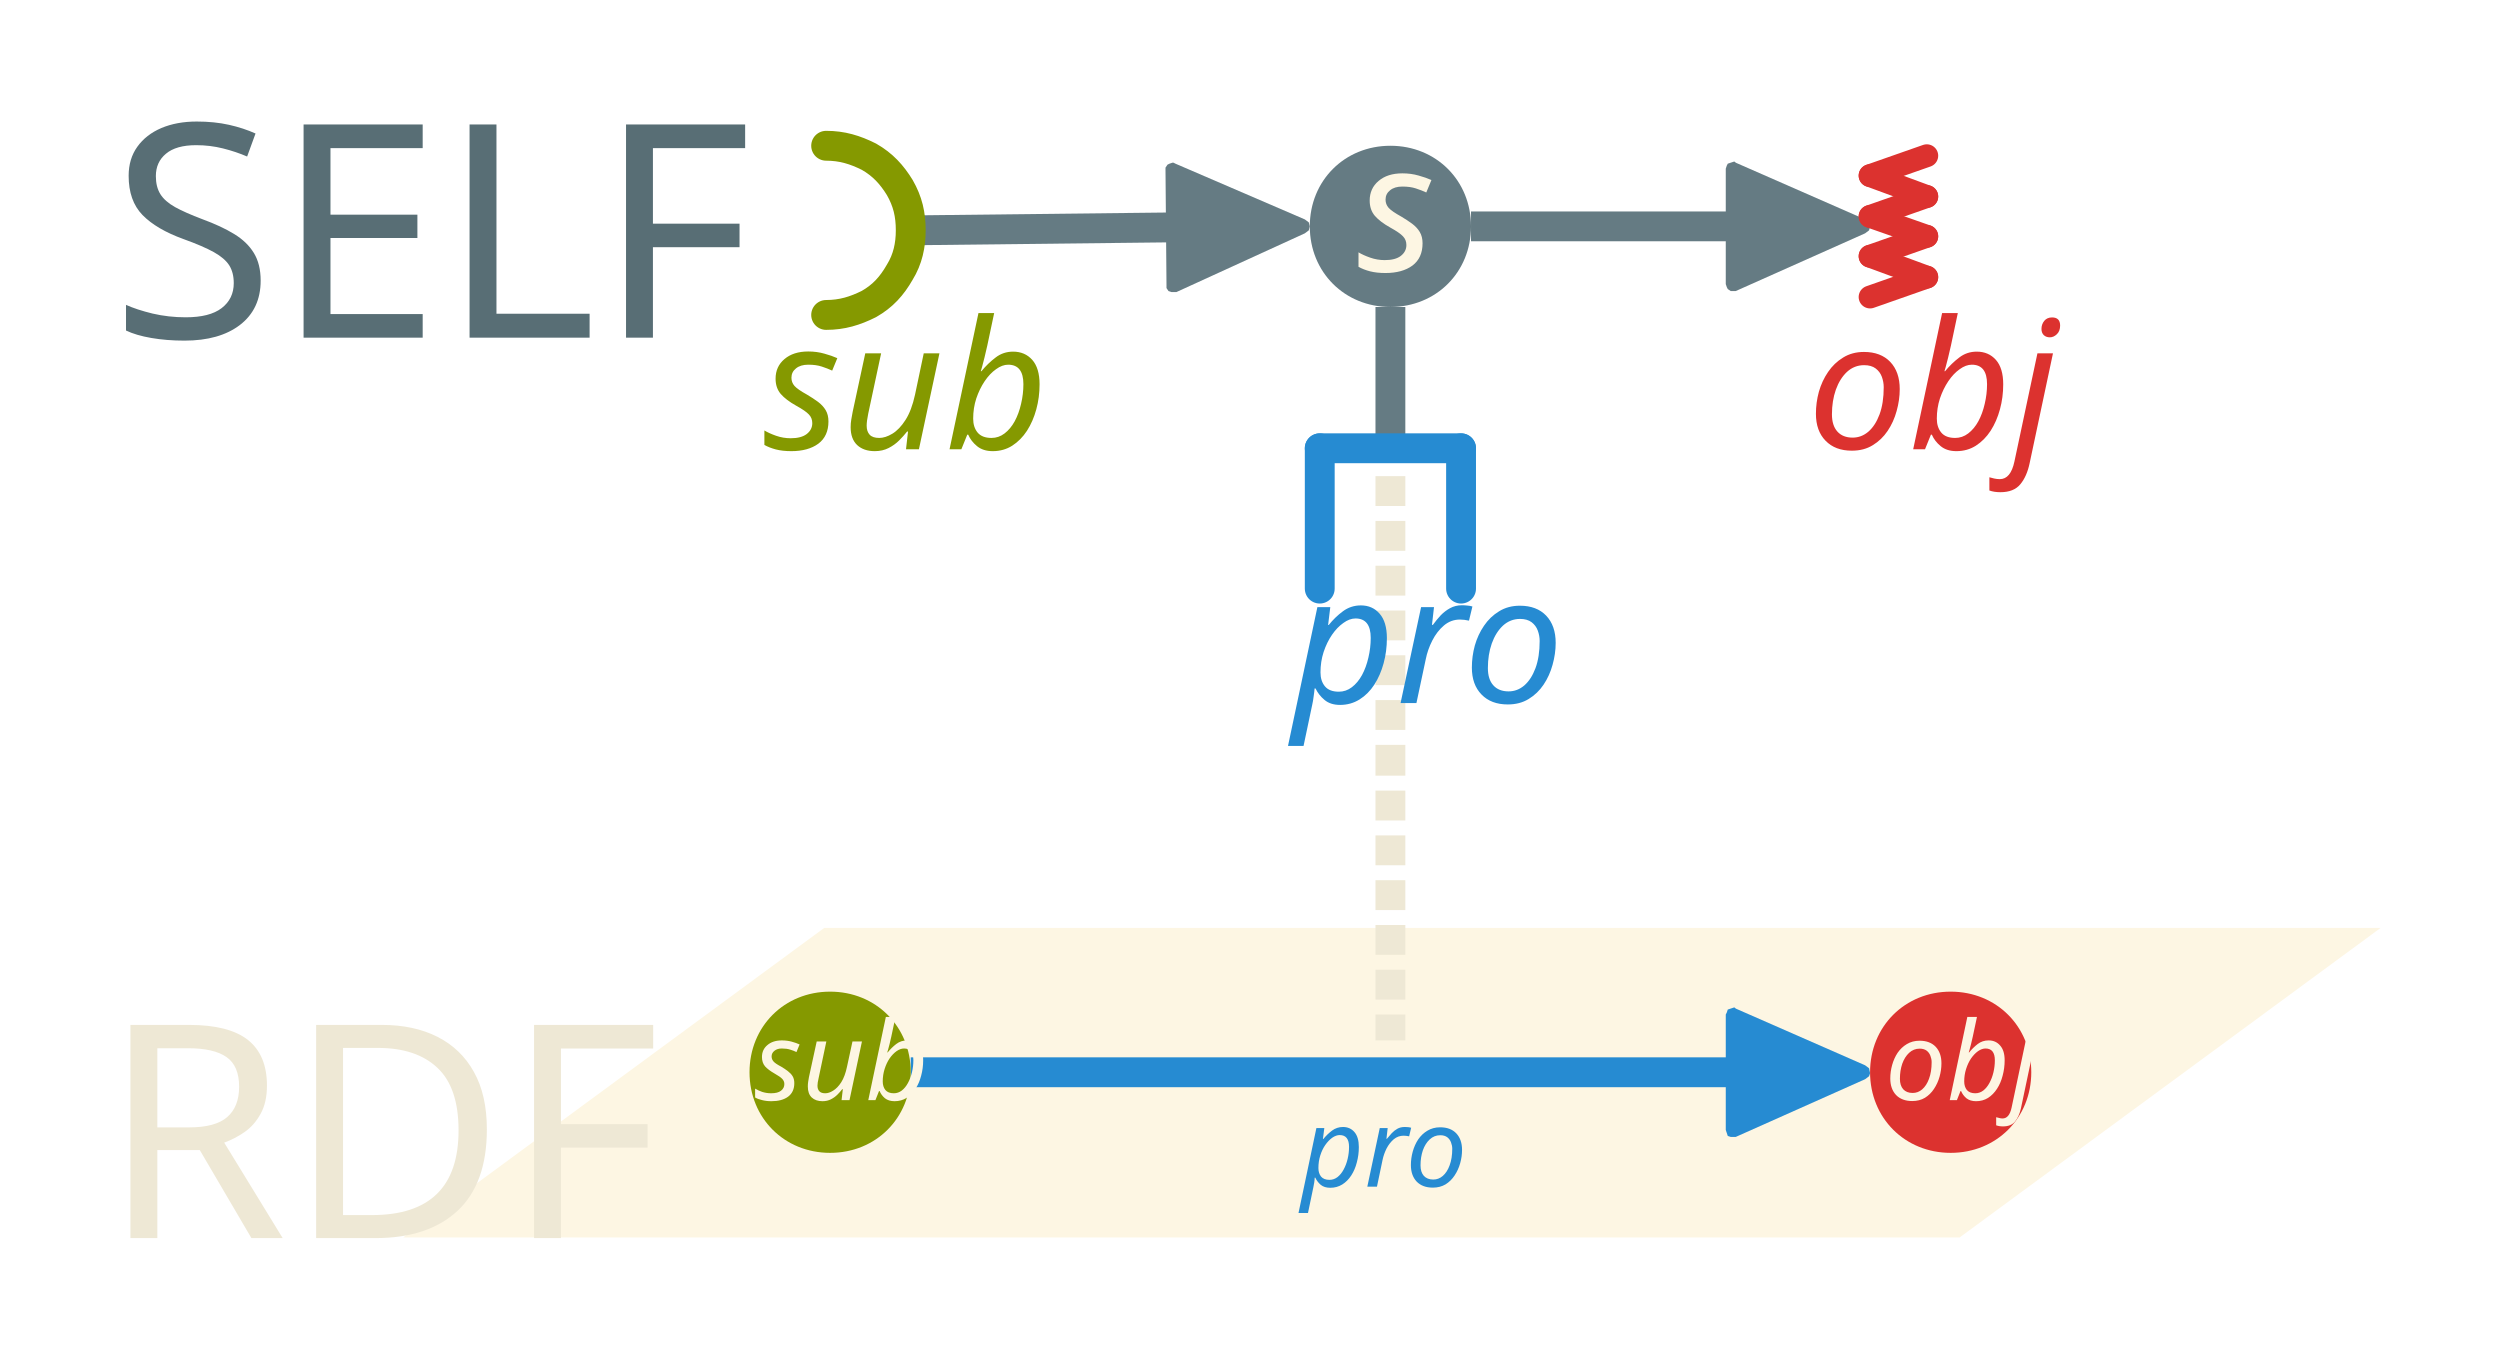
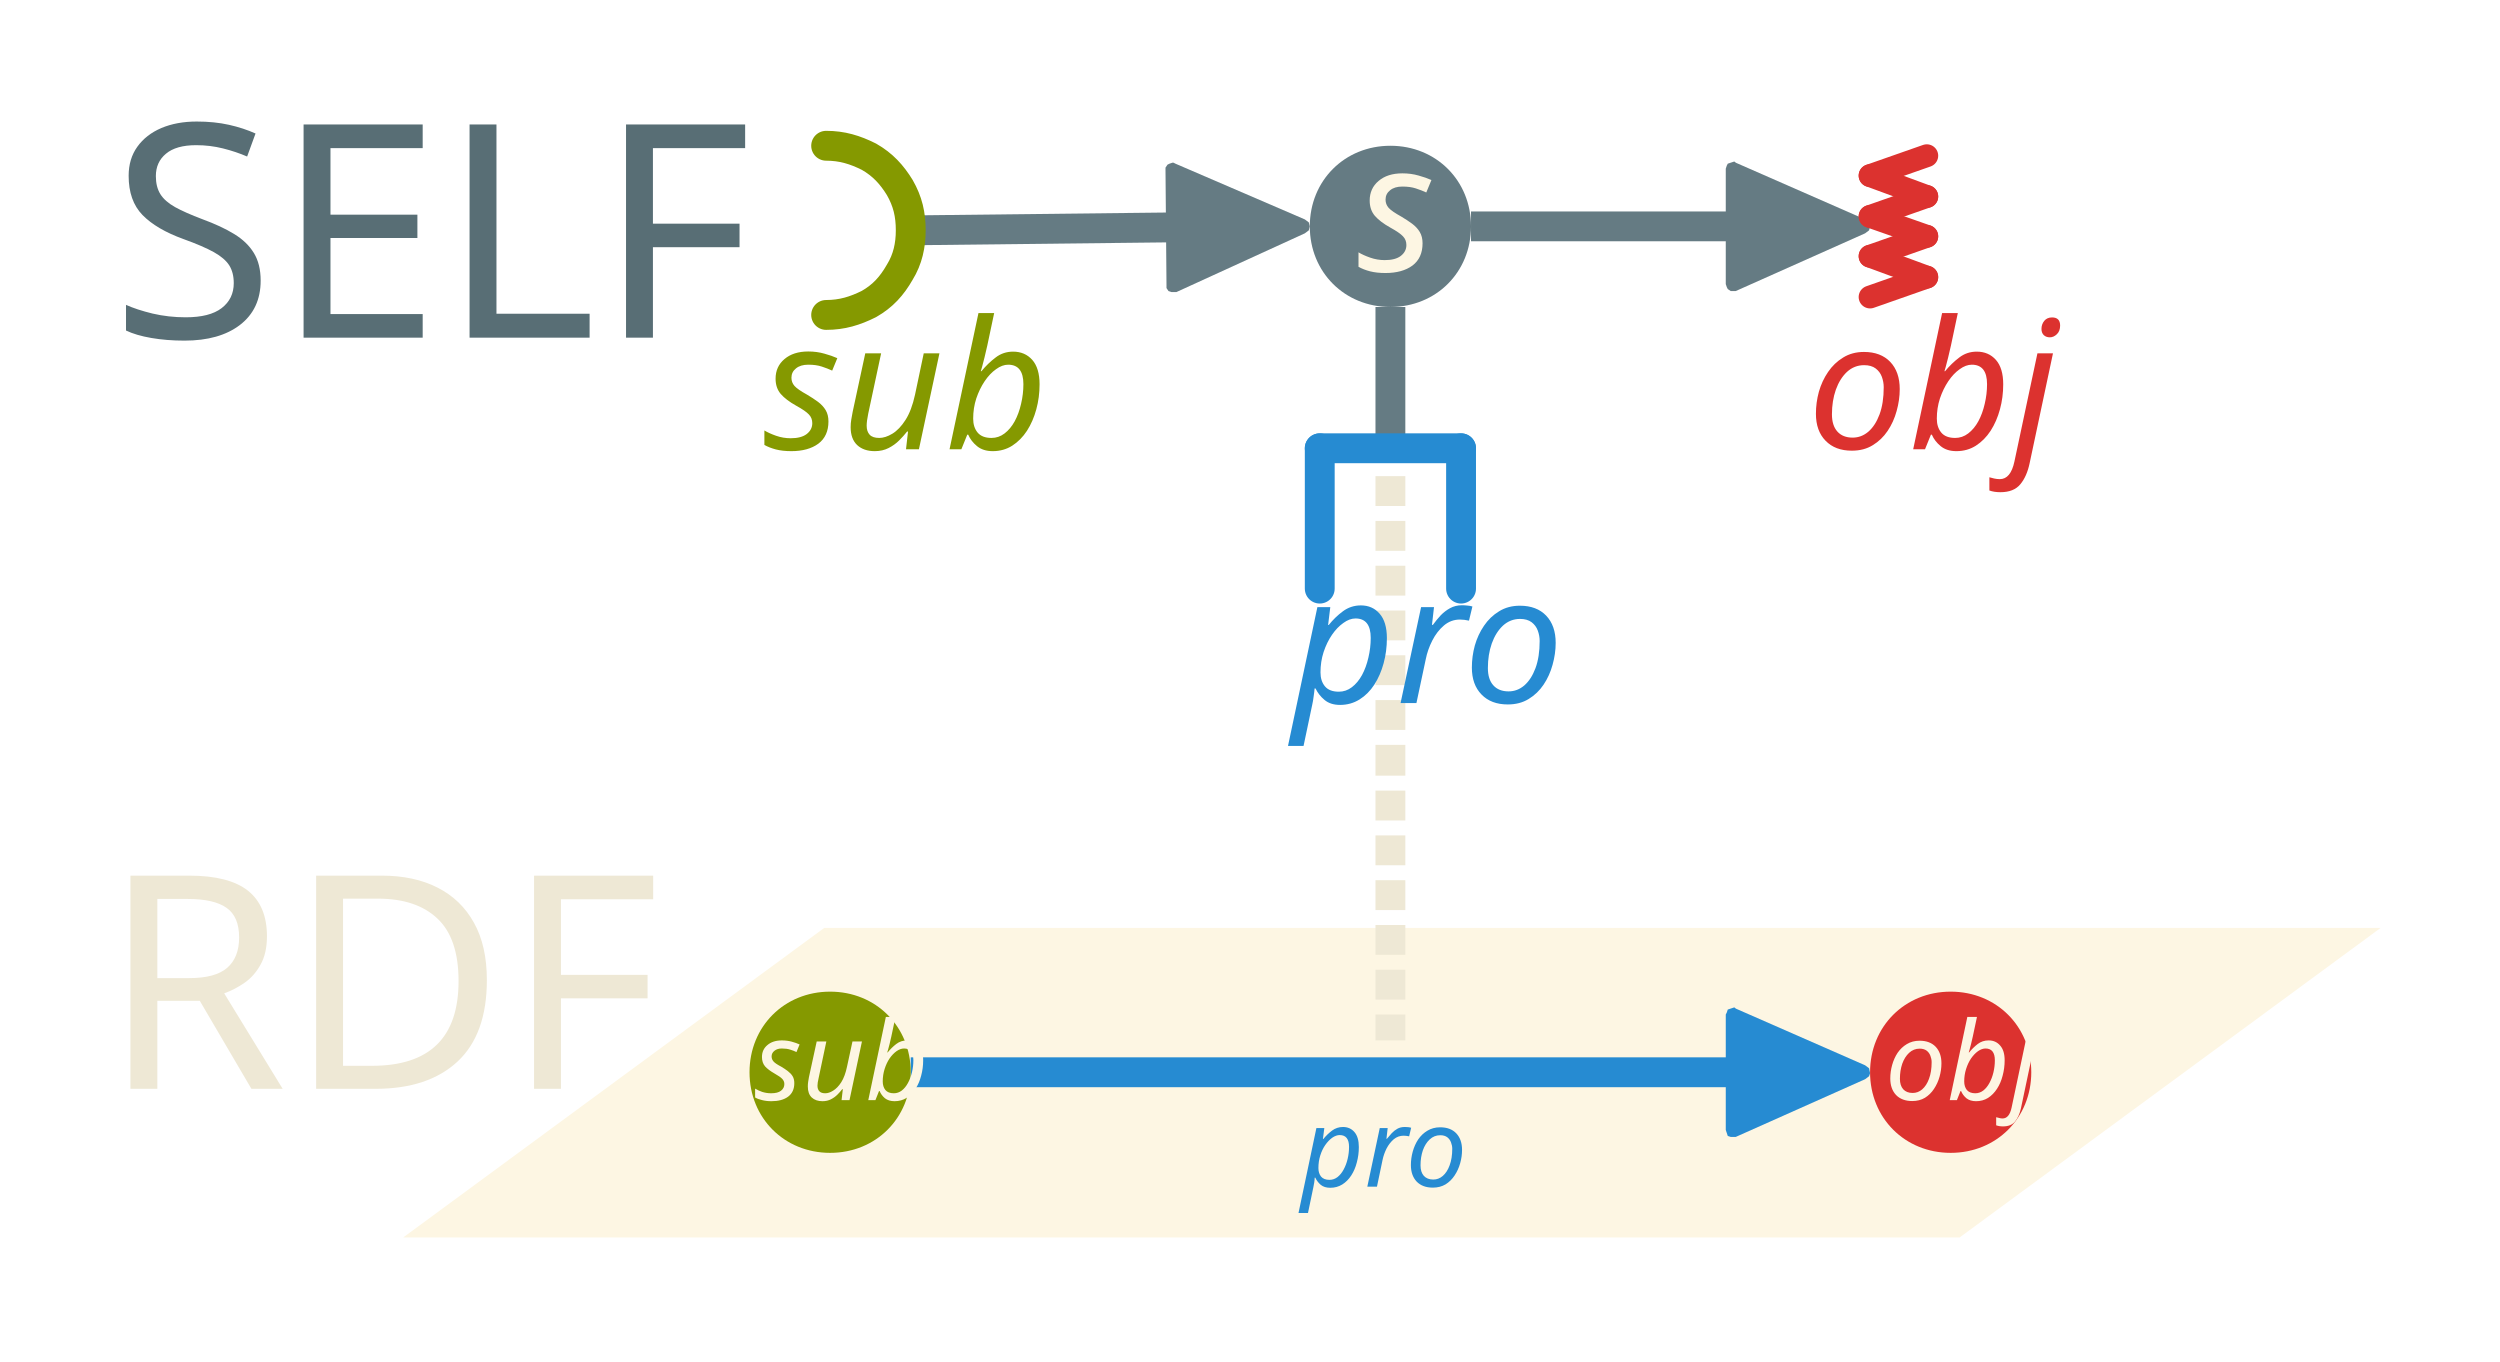
<svg xmlns="http://www.w3.org/2000/svg" version="1.1" id="svg2" xml:space="preserve" width="334.956" height="182.36" viewBox="0 0 334.956 182.36">
  <defs id="defs6">
    <clipPath clipPathUnits="userSpaceOnUse" id="clipPath18">
      <path d="M 0,0 H 595.2 V 841.8 H 0 Z" id="path16" style="clip-rule:evenodd" />
    </clipPath>
  </defs>
  <g id="g10" transform="matrix(1.333333,0,0,-1.333333,-2.643798,1076.596)">
    <g clip-path="url(#clipPath18)" id="g14">
      <path id="path22" style="fill:#fdf6e3;fill-opacity:1;fill-rule:evenodd;stroke:none" d="M 120.7,683.1 H 42.5 l 42.3,31.1 h 156.4 l -42.3,-31.1 z" />
      <path id="path24" style="fill:#657b83;fill-opacity:1;fill-rule:evenodd;stroke:none" d="m 141.7,792.8 c 4.6,0 8.1,-3.5 8.1,-8.1 0,-4.6 -3.5,-8.1 -8.1,-8.1 -4.6,0 -8.1,3.5 -8.1,8.1 0,4.6 3.5,8.1 8.1,8.1 z m -8.1,0 z m 16.3,-16.2 z" />
      <g id="g26">
        <text id="text30" style="font-style:italic;font-variant:normal;font-size:18px;font-family:'Skolar PE';-inkscape-font-specification:SkolarPE-Italic;writing-mode:lr-tb;fill:#fdf6e3;fill-opacity:1;fill-rule:nonzero;stroke:none" transform="matrix(1,0,0,-1,138.4,780.2)">
          <tspan id="tspan28" y="0" x="0" style="font-style:italic;font-variant:normal;font-weight:normal;font-stretch:normal;font-family:'STIX Two Text';-inkscape-font-specification:'STIX Two Text Italic'">s</tspan>
        </text>
      </g>
      <g id="g32">
        <path id="path34" style="fill:none;stroke:#657b83;stroke-width:3;stroke-linecap:butt;stroke-linejoin:round;stroke-miterlimit:10;stroke-dasharray:none;stroke-opacity:1" d="m 93.5,784.3 26.5,0.3" />
      </g>
      <path id="path36" style="fill:#657b83;fill-opacity:1;fill-rule:evenodd;stroke:none" d="m 120.2,778.1 12.9,5.9 0.4,0.3 0.1,0.4 -0.1,0.4 -0.4,0.3 -13,5.6 -0.2,0.1 h -0.1 l -0.3,-0.1 -0.2,-0.1 -0.2,-0.3 v -0.2 l 0.1,-11.6 v -0.3 l 0.2,-0.3 0.3,-0.1 h 0.2 0.1 z" />
      <g id="g38">
        <path id="path40" style="fill:none;stroke:#657b83;stroke-width:3;stroke-linecap:butt;stroke-linejoin:round;stroke-miterlimit:10;stroke-dasharray:none;stroke-opacity:1" d="m 149.8,784.7 h 26.5" />
      </g>
      <path id="path42" style="fill:#657b83;fill-opacity:1;fill-rule:evenodd;stroke:none" d="m 176.4,778.2 13,5.8 0.4,0.3 0.1,0.4 -0.1,0.4 -0.4,0.3 -13,5.7 -0.1,0.1 h -0.1 l -0.3,-0.1 -0.3,-0.1 -0.1,-0.2 -0.1,-0.3 v -11.6 l 0.1,-0.3 0.1,-0.2 0.3,-0.2 h 0.3 0.1 z" />
      <g id="g44">
        <path id="path46" style="fill:none;stroke:#657b83;stroke-width:3;stroke-linecap:butt;stroke-linejoin:round;stroke-miterlimit:10;stroke-dasharray:none;stroke-opacity:1" d="M 141.7,776.6 V 762.4" />
      </g>
      <g id="g48">
        <path id="path50" style="fill:none;stroke:#dc322f;stroke-width:2.292;stroke-linecap:round;stroke-linejoin:round;stroke-miterlimit:10;stroke-dasharray:none;stroke-opacity:1" d="m 195.6,791.8 -5.7,-2" />
      </g>
      <g id="g52">
        <path id="path54" style="fill:none;stroke:#dc322f;stroke-width:2.292;stroke-linecap:round;stroke-linejoin:round;stroke-miterlimit:10;stroke-dasharray:none;stroke-opacity:1" d="m 195.6,787.7 -5.7,-2" />
      </g>
      <g id="g56">
        <path id="path58" style="fill:none;stroke:#dc322f;stroke-width:2.292;stroke-linecap:round;stroke-linejoin:round;stroke-miterlimit:10;stroke-dasharray:none;stroke-opacity:1" d="m 195.6,783.7 -5.7,-2" />
      </g>
      <g id="g60">
        <path id="path62" style="fill:none;stroke:#dc322f;stroke-width:2.292;stroke-linecap:round;stroke-linejoin:round;stroke-miterlimit:10;stroke-dasharray:none;stroke-opacity:1" d="m 195.6,779.6 -5.7,-2" />
      </g>
      <g id="g64">
        <path id="path66" style="fill:none;stroke:#dc322f;stroke-width:2.292;stroke-linecap:round;stroke-linejoin:round;stroke-miterlimit:10;stroke-dasharray:none;stroke-opacity:1" d="m 195.6,779.6 -5.7,2.1" />
      </g>
      <g id="g68">
        <path id="path70" style="fill:none;stroke:#dc322f;stroke-width:2.292;stroke-linecap:round;stroke-linejoin:round;stroke-miterlimit:10;stroke-dasharray:none;stroke-opacity:1" d="m 195.6,783.7 -5.7,2" />
      </g>
      <g id="g72">
        <path id="path74" style="fill:none;stroke:#dc322f;stroke-width:2.292;stroke-linecap:round;stroke-linejoin:round;stroke-miterlimit:10;stroke-dasharray:none;stroke-opacity:1" d="m 195.6,787.7 -5.7,2.1" />
      </g>
      <g id="g76">
        <path id="path78" style="fill:none;stroke:#859900;stroke-width:3;stroke-linecap:round;stroke-linejoin:round;stroke-miterlimit:10;stroke-dasharray:none;stroke-opacity:1" d="m 85,792.8 c 1.6,0 2.9,-0.4 4.3,-1.1 1.4,-0.8 2.3,-1.8 3.1,-3.1 0.8,-1.4 1.1,-2.7 1.1,-4.3 0,-1.5 -0.3,-2.9 -1.1,-4.2 -0.8,-1.4 -1.7,-2.4 -3.1,-3.2 -1.4,-0.7 -2.7,-1.1 -4.3,-1.1 v 0" />
      </g>
      <g id="g80">
        <path id="path82" style="fill:none;stroke:#268bd2;stroke-width:3;stroke-linecap:round;stroke-linejoin:round;stroke-miterlimit:10;stroke-dasharray:none;stroke-opacity:1" d="m 134.6,748.3 v 14.1" />
      </g>
      <g id="g84">
        <path id="path86" style="fill:none;stroke:#268bd2;stroke-width:3;stroke-linecap:round;stroke-linejoin:round;stroke-miterlimit:10;stroke-dasharray:none;stroke-opacity:1" d="m 148.8,748.3 v 14.1" />
      </g>
      <g id="g88">
        <path id="path90" style="fill:none;stroke:#268bd2;stroke-width:3;stroke-linecap:round;stroke-linejoin:round;stroke-miterlimit:10;stroke-dasharray:none;stroke-opacity:1" d="M 148.8,762.4 H 134.6" />
      </g>
      <g id="g92">
        <path id="path94" style="fill:none;stroke:#268bd2;stroke-width:3;stroke-linecap:butt;stroke-linejoin:round;stroke-miterlimit:10;stroke-dasharray:none;stroke-opacity:1" d="m 93.5,699.7 h 82.8" />
      </g>
      <path id="path96" style="fill:#268bd2;fill-opacity:1;fill-rule:evenodd;stroke:none" d="m 176.4,693.2 13,5.8 0.4,0.3 0.1,0.3 -0.1,0.5 -0.4,0.3 -13,5.7 -0.1,0.1 h -0.1 l -0.3,-0.1 -0.3,-0.1 -0.1,-0.3 -0.1,-0.2 v -11.6 l 0.1,-0.3 0.1,-0.3 0.3,-0.1 h 0.3 0.1 z" />
      <path id="path98" style="fill:#859900;fill-opacity:1;fill-rule:evenodd;stroke:none" d="m 85.4,707.8 c 4.6,0 8.1,-3.5 8.1,-8.1 0,-4.6 -3.5,-8.1 -8.1,-8.1 -4.6,0 -8.1,3.5 -8.1,8.1 0,4.6 3.5,8.1 8.1,8.1 z m -8.1,0 z m 16.3,-16.3 z" />
      <g id="g100">
        <text id="text104" style="font-style:italic;font-variant:normal;font-size:11px;font-family:'Skolar PE';-inkscape-font-specification:SkolarPE-Italic;writing-mode:lr-tb;fill:#fdf6e3;fill-opacity:1;fill-rule:nonzero;stroke:none" transform="matrix(1,0,0,-1,77.8,696.9)">
          <tspan id="tspan102" y="0" x="0 3.905 9.889" style="-inkscape-font-specification:'STIX Two Text Italic';font-family:'STIX Two Text';font-weight:normal;font-style:italic;font-stretch:normal;font-variant:normal">sub</tspan>
        </text>
      </g>
      <path id="path106" style="fill:#dc322f;fill-opacity:1;fill-rule:evenodd;stroke:none" d="m 198,707.8 c 4.6,0 8.1,-3.5 8.1,-8.1 0,-4.6 -3.5,-8.1 -8.1,-8.1 -4.6,0 -8.1,3.5 -8.1,8.1 0,4.6 3.5,8.1 8.1,8.1 z m -8.1,0 z m 16.3,-16.3 z" />
      <g id="g108">
        <text id="text112" style="font-style:italic;font-variant:normal;font-size:11px;font-family:'Skolar PE';-inkscape-font-specification:SkolarPE-Italic;writing-mode:lr-tb;fill:#fdf6e3;fill-opacity:1;fill-rule:nonzero;stroke:none" transform="matrix(1,0,0,-1,191.4,696.9)">
          <tspan id="tspan110" y="0" x="0 5.192 10.582" style="-inkscape-font-specification:'STIX Two Text Italic';font-family:'STIX Two Text';font-weight:normal;font-style:italic;font-stretch:normal;font-variant:normal">obj</tspan>
        </text>
      </g>
      <g id="g114">
        <path id="path116" style="fill:none;stroke:#eee8d5;stroke-width:3;stroke-linecap:butt;stroke-linejoin:round;stroke-miterlimit:10;stroke-dasharray:none;stroke-opacity:1" d="m 141.7,759.6 v -3" />
      </g>
      <g id="g118">
        <path id="path120" style="fill:none;stroke:#eee8d5;stroke-width:3;stroke-linecap:butt;stroke-linejoin:round;stroke-miterlimit:10;stroke-dasharray:none;stroke-opacity:1" d="m 141.7,755.1 v -3" />
      </g>
      <g id="g122">
        <path id="path124" style="fill:none;stroke:#eee8d5;stroke-width:3;stroke-linecap:butt;stroke-linejoin:round;stroke-miterlimit:10;stroke-dasharray:none;stroke-opacity:1" d="m 141.7,750.6 v -3" />
      </g>
      <g id="g126">
        <path id="path128" style="fill:none;stroke:#eee8d5;stroke-width:3;stroke-linecap:butt;stroke-linejoin:round;stroke-miterlimit:10;stroke-dasharray:none;stroke-opacity:1" d="m 141.7,746.1 v -3" />
      </g>
      <g id="g130">
        <path id="path132" style="fill:none;stroke:#eee8d5;stroke-width:3;stroke-linecap:butt;stroke-linejoin:round;stroke-miterlimit:10;stroke-dasharray:none;stroke-opacity:1" d="m 141.7,741.6 v -3" />
      </g>
      <g id="g134">
        <path id="path136" style="fill:none;stroke:#eee8d5;stroke-width:3;stroke-linecap:butt;stroke-linejoin:round;stroke-miterlimit:10;stroke-dasharray:none;stroke-opacity:1" d="m 141.7,737.1 v -3" />
      </g>
      <g id="g138">
        <path id="path140" style="fill:none;stroke:#eee8d5;stroke-width:3;stroke-linecap:butt;stroke-linejoin:round;stroke-miterlimit:10;stroke-dasharray:none;stroke-opacity:1" d="m 141.7,732.6 v -3.1" />
      </g>
      <g id="g142">
        <path id="path144" style="fill:none;stroke:#eee8d5;stroke-width:3;stroke-linecap:butt;stroke-linejoin:round;stroke-miterlimit:10;stroke-dasharray:none;stroke-opacity:1" d="m 141.7,728 v -3" />
      </g>
      <g id="g146">
        <path id="path148" style="fill:none;stroke:#eee8d5;stroke-width:3;stroke-linecap:butt;stroke-linejoin:round;stroke-miterlimit:10;stroke-dasharray:none;stroke-opacity:1" d="m 141.7,723.5 v -3" />
      </g>
      <g id="g150">
        <path id="path152" style="fill:none;stroke:#eee8d5;stroke-width:3;stroke-linecap:butt;stroke-linejoin:round;stroke-miterlimit:10;stroke-dasharray:none;stroke-opacity:1" d="m 141.7,719 v -3" />
      </g>
      <g id="g154">
        <path id="path156" style="fill:none;stroke:#eee8d5;stroke-width:3;stroke-linecap:butt;stroke-linejoin:round;stroke-miterlimit:10;stroke-dasharray:none;stroke-opacity:1" d="m 141.7,714.5 v -3" />
      </g>
      <g id="g158">
        <path id="path160" style="fill:none;stroke:#eee8d5;stroke-width:3;stroke-linecap:butt;stroke-linejoin:round;stroke-miterlimit:10;stroke-dasharray:none;stroke-opacity:1" d="m 141.7,710 v -3" />
      </g>
      <g id="g162">
        <path id="path164" style="fill:none;stroke:#eee8d5;stroke-width:3;stroke-linecap:butt;stroke-linejoin:round;stroke-miterlimit:10;stroke-dasharray:none;stroke-opacity:1" d="m 141.7,705.5 v -2.6" />
      </g>
      <g id="g166">
        <text id="text170" style="font-style:italic;font-variant:normal;font-size:18px;font-family:'Skolar PE';-inkscape-font-specification:SkolarPE-Italic;writing-mode:lr-tb;fill:#859900;fill-opacity:1;fill-rule:nonzero;stroke:none" transform="matrix(1,0,0,-1,78.7,762.3)">
          <tspan id="tspan168" y="0" x="0" style="-inkscape-font-specification:'STIX Two Text Italic';font-family:'STIX Two Text';font-weight:normal;font-style:italic;font-stretch:normal;font-variant:normal">sub</tspan>
        </text>
      </g>
      <g id="g178">
        <text id="text182" style="font-style:italic;font-variant:normal;font-size:18px;font-family:'Skolar PE';-inkscape-font-specification:SkolarPE-Italic;writing-mode:lr-tb;fill:#dc322f;fill-opacity:1;fill-rule:nonzero;stroke:none" transform="matrix(1,0,0,-1,183.6,762.3)">
          <tspan id="tspan180" y="0" x="0" style="font-style:italic;font-variant:normal;font-weight:normal;font-stretch:normal;font-family:'STIX Two Text';-inkscape-font-specification:'STIX Two Text Italic'">obj</tspan>
        </text>
      </g>
      <g id="g184">
        <text id="text188" style="font-style:italic;font-variant:normal;font-size:10.4px;font-family:'Skolar PE';-inkscape-font-specification:SkolarPE-Italic;writing-mode:lr-tb;fill:#dc322f;fill-opacity:1;fill-rule:nonzero;stroke:none" transform="matrix(1,0,0,-1,191.1,756.4)">
          <tspan id="tspan186" x="0" y="9.202" />
        </text>
      </g>
      <g id="g190">
        <text id="text194" style="font-style:italic;font-variant:normal;font-size:18px;font-family:'Skolar PE';-inkscape-font-specification:SkolarPE-Italic;writing-mode:lr-tb;fill:#268bd2;fill-opacity:1;fill-rule:nonzero;stroke:none" transform="matrix(1,0,0,-1,131.8,736.8)">
          <tspan id="tspan192" y="0" x="0" style="-inkscape-font-specification:'STIX Two Text Italic';font-family:'STIX Two Text';font-weight:normal;font-style:italic;font-stretch:normal;font-variant:normal">pro</tspan>
        </text>
      </g>
      <g id="g196">
        <text id="text200" style="font-style:italic;font-variant:normal;font-size:10.4px;font-family:'Skolar PE';-inkscape-font-specification:SkolarPE-Italic;writing-mode:lr-tb;fill:#268bd2;fill-opacity:1;fill-rule:nonzero;stroke:none" transform="matrix(1,0,0,-1,139.2,730.9)">
          <tspan id="tspan198" x="0" y="9.202" />
        </text>
      </g>
      <g id="g202">
        <text id="text206" style="font-style:italic;font-variant:normal;font-size:11px;font-family:'Skolar PE';-inkscape-font-specification:SkolarPE-Italic;writing-mode:lr-tb;fill:#268bd2;fill-opacity:1;fill-rule:nonzero;stroke:none" transform="matrix(1,0,0,-1,132.7,688.2)">
          <tspan id="tspan204" y="0" x="0 5.5 9.603" style="-inkscape-font-specification:'STIX Two Text Italic';font-family:'STIX Two Text';font-weight:normal;font-style:italic;font-stretch:normal;font-variant:normal">pro</tspan>
        </text>
      </g>
    </g>
    <text xml:space="preserve" style="font-style:normal;font-variant:normal;font-weight:normal;font-stretch:normal;font-size:30px;line-height:1.25;font-family:Aller;-inkscape-font-specification:Aller;letter-spacing:0px;word-spacing:0px;fill:#586e75;fill-opacity:1;stroke:none;stroke-width:0.75" x="13.113" y="-773.517" id="text1109" transform="scale(1,-1)">
      <tspan id="tspan1107" x="13.113" y="-773.517" style="font-style:normal;font-variant:normal;font-weight:normal;font-stretch:normal;font-family:'Aller Display';-inkscape-font-specification:'Aller Display';fill:#586e75;stroke-width:0.75">SELF</tspan>
    </text>
-     <text xml:space="preserve" style="font-style:normal;font-variant:normal;font-weight:normal;font-stretch:normal;font-size:30px;line-height:1.25;font-family:Aller;-inkscape-font-specification:Aller;letter-spacing:0px;word-spacing:0px;fill:#eee8d5;fill-opacity:1;stroke:none;stroke-width:0.75" x="12.183" y="-683.037" id="text1109-3" transform="scale(1,-1)">
-       <tspan id="tspan1107-3" x="12.183" y="-683.037" style="font-style:normal;font-variant:normal;font-weight:normal;font-stretch:normal;font-family:'Aller Display';-inkscape-font-specification:'Aller Display';fill:#eee8d5;stroke-width:0.75">RDF</tspan>
+     <text xml:space="preserve" style="font-style:normal;font-variant:normal;font-weight:normal;font-stretch:normal;font-size:30px;line-height:1.25;font-family:Aller;-inkscape-font-specification:Aller;letter-spacing:0px;word-spacing:0px;fill:#eee8d5;fill-opacity:1;stroke:none;stroke-width:0.75" x="12.183" y="-698.037" id="text1109-3" transform="scale(1,-1)">
+       <tspan id="tspan1107-3" x="12.183" y="-698.037" style="font-style:normal;font-variant:normal;font-weight:normal;font-stretch:normal;font-family:'Aller Display';-inkscape-font-specification:'Aller Display';fill:#eee8d5;stroke-width:0.75">RDF</tspan>
    </text>
  </g>
</svg>
